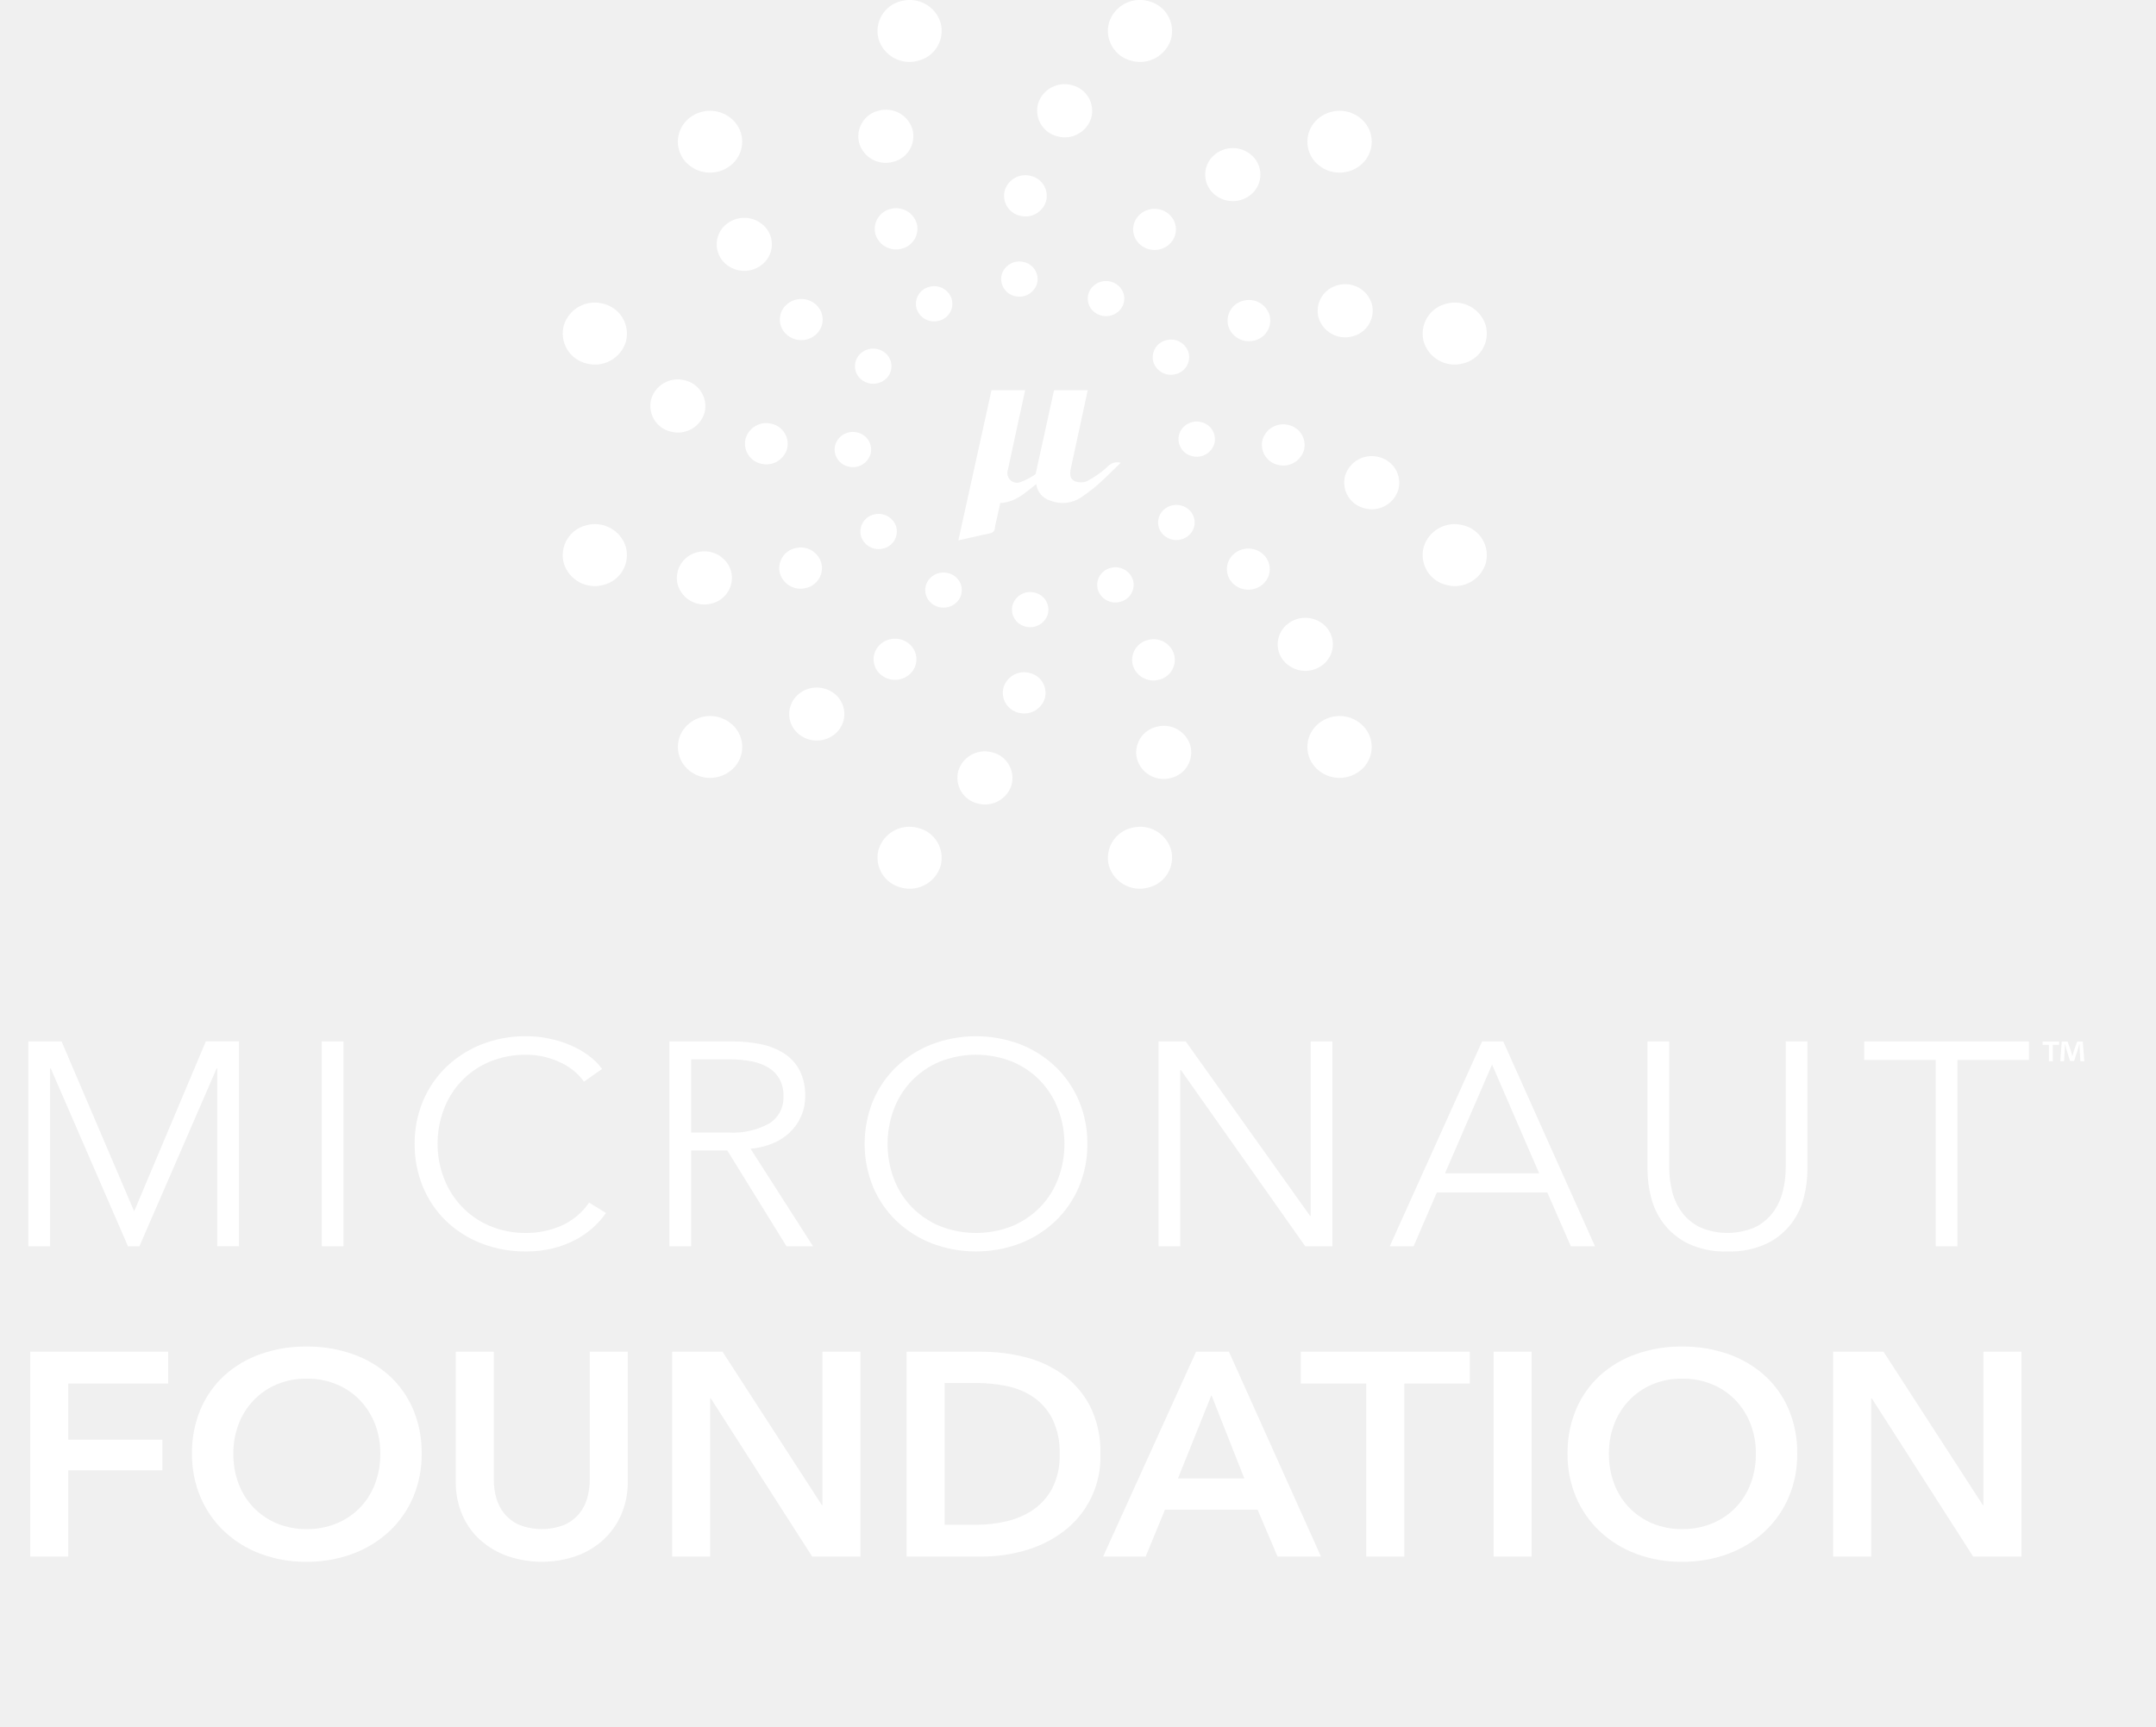
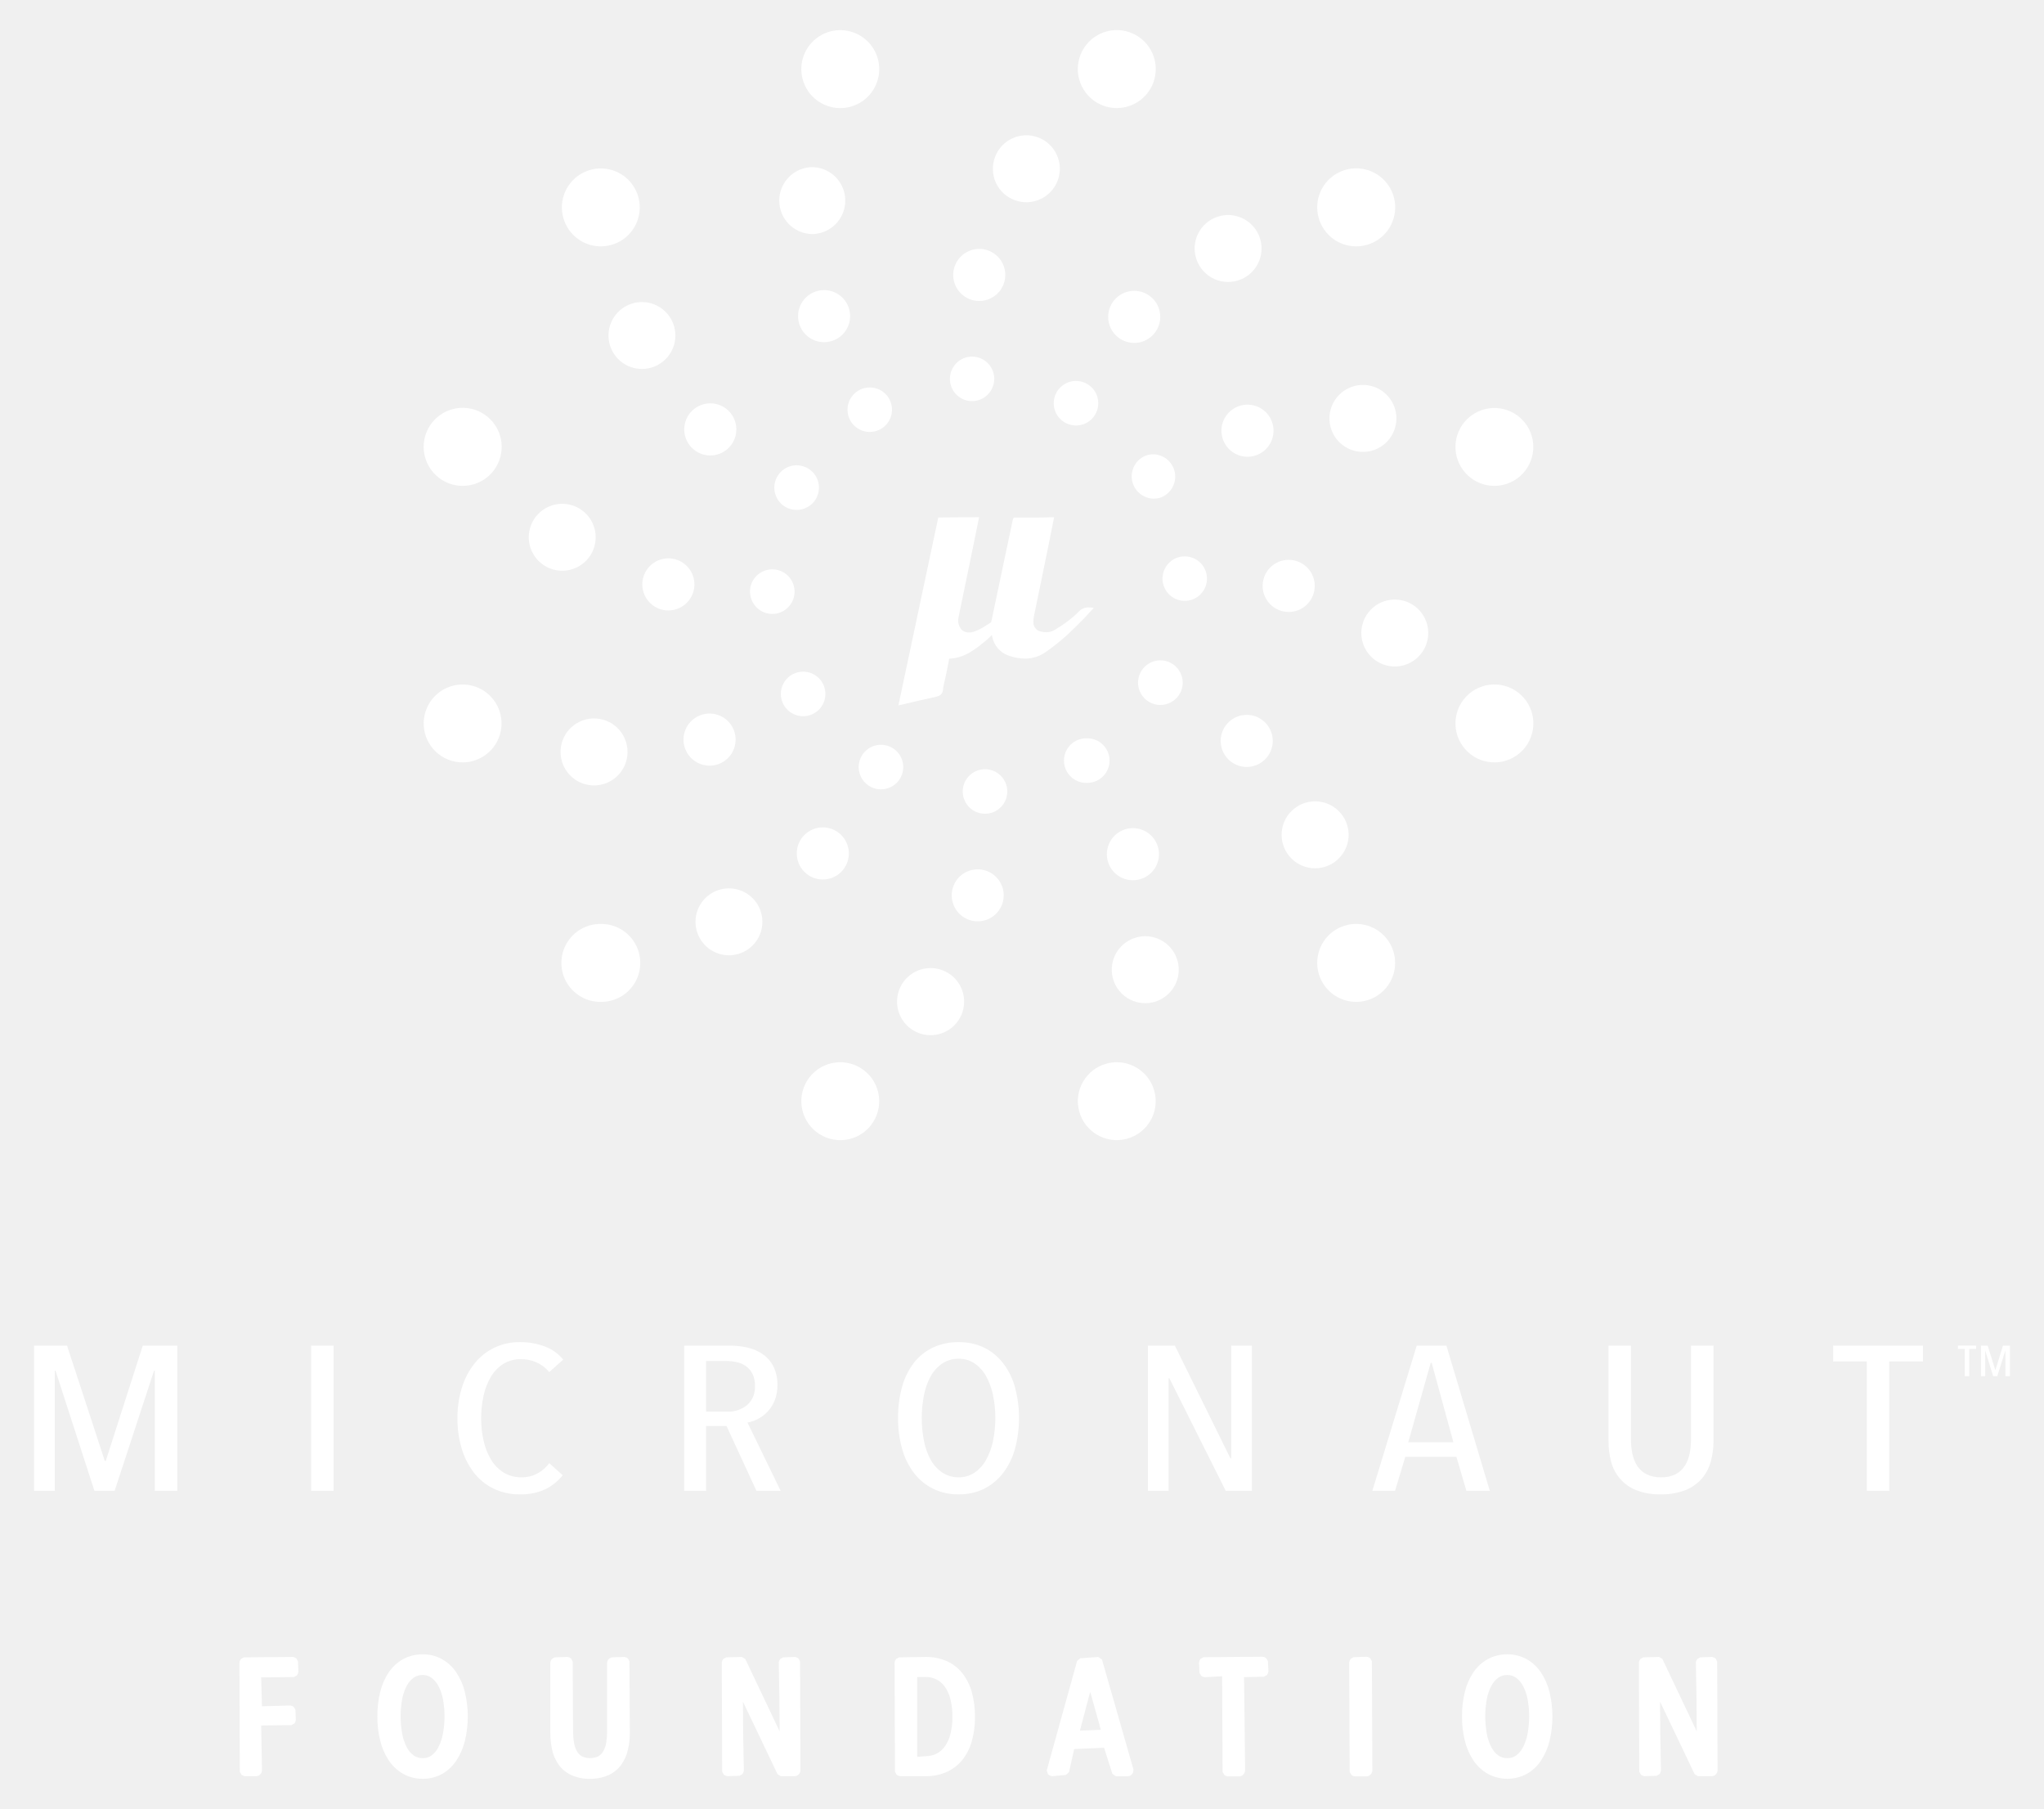
- <svg xmlns="http://www.w3.org/2000/svg" viewBox="0 0 357.197 286.064">
-   <path d="M22.2,200.673h.05l11.85-28.1h5.5v33.946H36V177.035h-.1L23.1,206.522H21.2L8.4,177.035H8.3v29.487H4.7V172.576h5.5Z" style="fill:#fff" />
-   <path d="M56.9,206.522H53.3V172.576h3.6Z" style="fill:#fff" />
-   <path d="M100.4,201.008a14.412,14.412,0,0,1-2.174,2.448,14.231,14.231,0,0,1-2.951,2.03,16.925,16.925,0,0,1-3.7,1.388,18.043,18.043,0,0,1-4.425.51,19.992,19.992,0,0,1-7.4-1.341,17.573,17.573,0,0,1-5.85-3.716,16.885,16.885,0,0,1-3.825-5.634,18.192,18.192,0,0,1-1.375-7.144,17.908,17.908,0,0,1,1.4-7.144,16.99,16.99,0,0,1,3.875-5.634,17.924,17.924,0,0,1,5.849-3.716,19.66,19.66,0,0,1,7.325-1.341,18.742,18.742,0,0,1,3.826.389,18.494,18.494,0,0,1,3.524,1.1,15.093,15.093,0,0,1,3,1.7,10.137,10.137,0,0,1,2.25,2.236l-3,2.11a8.7,8.7,0,0,0-1.475-1.63,10.045,10.045,0,0,0-2.174-1.438,13.987,13.987,0,0,0-2.726-1.007,12.569,12.569,0,0,0-3.175-.384,15.242,15.242,0,0,0-6.175,1.194A13.735,13.735,0,0,0,73.5,183.91a15.974,15.974,0,0,0-1,5.639,15.643,15.643,0,0,0,1.025,5.64,14.3,14.3,0,0,0,2.925,4.706,13.867,13.867,0,0,0,4.625,3.227,15.1,15.1,0,0,0,6.125,1.194,14.361,14.361,0,0,0,5.8-1.2,10.883,10.883,0,0,0,4.6-3.836Z" style="fill:#fff" />
-   <path d="M114.5,206.522h-3.6V172.576h10.4a23.01,23.01,0,0,1,4.825.479,11.174,11.174,0,0,1,3.851,1.559,7.454,7.454,0,0,1,2.524,2.805,9.036,9.036,0,0,1,.9,4.219,8.126,8.126,0,0,1-.7,3.405,8.4,8.4,0,0,1-1.9,2.66,9.129,9.129,0,0,1-2.85,1.8,12.786,12.786,0,0,1-3.6.863L134.7,206.522h-4.4l-9.8-15.87h-6Zm0-18.843h6.25a12.412,12.412,0,0,0,6.7-1.51,5.027,5.027,0,0,0,2.35-4.531,5.682,5.682,0,0,0-.65-2.829,5.2,5.2,0,0,0-1.8-1.87,8.438,8.438,0,0,0-2.8-1.055,18.409,18.409,0,0,0-3.65-.336h-6.4Z" style="fill:#fff" />
-   <path d="M180.148,189.549a17.938,17.938,0,0,1-1.4,7.144,17.032,17.032,0,0,1-3.876,5.634,17.923,17.923,0,0,1-5.85,3.716,20.676,20.676,0,0,1-14.65,0,17.923,17.923,0,0,1-5.85-3.716,17,17,0,0,1-3.875-5.634,18.927,18.927,0,0,1,0-14.288,17.02,17.02,0,0,1,3.875-5.634,17.939,17.939,0,0,1,5.85-3.716,20.676,20.676,0,0,1,14.65,0,17.939,17.939,0,0,1,5.85,3.716,17.052,17.052,0,0,1,3.876,5.634A17.942,17.942,0,0,1,180.148,189.549Zm-3.8.024a16.025,16.025,0,0,0-1-5.649,13.742,13.742,0,0,0-7.525-7.945,16.269,16.269,0,0,0-12.25,0,13.742,13.742,0,0,0-7.525,7.945,16.453,16.453,0,0,0,0,11.3,13.735,13.735,0,0,0,2.9,4.692,14.037,14.037,0,0,0,4.625,3.207,16.282,16.282,0,0,0,12.25,0,14.037,14.037,0,0,0,4.625-3.207,13.735,13.735,0,0,0,2.9-4.692A16.012,16.012,0,0,0,176.347,189.573Z" style="fill:#fff" />
-   <path d="M217.047,201.488h.1V172.576h3.6v33.946h-4.5l-20.6-29.2h-.1v29.2h-3.6V172.576h4.5Z" style="fill:#fff" />
-   <path d="M234.2,206.522h-3.95l15.3-33.946h3.5l15.2,33.946h-4l-3.9-8.918h-18.3Zm5.2-12.083H255l-7.8-18.027Z" style="fill:#fff" />
-   <path d="M286.2,207.384a14.231,14.231,0,0,1-6.55-1.318,11.554,11.554,0,0,1-4.05-3.332,12.019,12.019,0,0,1-2.075-4.387,19.029,19.029,0,0,1-.575-4.483V172.576h3.6v20.905a16.007,16.007,0,0,0,.5,4,9.8,9.8,0,0,0,1.625,3.452,8.3,8.3,0,0,0,2.976,2.445,11.538,11.538,0,0,0,9.1,0,8.289,8.289,0,0,0,2.974-2.445,9.8,9.8,0,0,0,1.625-3.452,16.007,16.007,0,0,0,.5-4v-20.9h3.6v21.288a19.134,19.134,0,0,1-.575,4.483,12.037,12.037,0,0,1-2.076,4.387,11.5,11.5,0,0,1-4.074,3.332A14.269,14.269,0,0,1,286.2,207.384Z" style="fill:#fff" />
-   <path d="M324.3,206.522h-3.6V175.645H308.846v-3.069h27.3v3.069H324.3Z" style="fill:#fff" />
-   <path d="M5.008,224h22.85v5.274H11.309v9.3h15.6v5.082h-15.6v14.288h-6.3Z" style="fill:#fff" />
-   <path d="M31.809,240.878a18.311,18.311,0,0,1,1.424-7.36,16.162,16.162,0,0,1,3.951-5.587,17.625,17.625,0,0,1,6-3.548,22.285,22.285,0,0,1,7.575-1.246,22.65,22.65,0,0,1,7.65,1.246,17.878,17.878,0,0,1,6.05,3.548,16,16,0,0,1,3.975,5.587,18.311,18.311,0,0,1,1.425,7.36,18.053,18.053,0,0,1-1.425,7.263,16.722,16.722,0,0,1-3.975,5.657,18.162,18.162,0,0,1-6.05,3.693,21.554,21.554,0,0,1-7.65,1.318,21.209,21.209,0,0,1-7.575-1.318,17.91,17.91,0,0,1-6-3.693,16.9,16.9,0,0,1-3.951-5.657A18.053,18.053,0,0,1,31.809,240.878Zm6.849,0a13.86,13.86,0,0,0,.875,5.009,11.589,11.589,0,0,0,2.5,3.956,11.468,11.468,0,0,0,3.85,2.613,12.578,12.578,0,0,0,4.925.935,12.764,12.764,0,0,0,4.95-.935,11.4,11.4,0,0,0,3.875-2.613,11.589,11.589,0,0,0,2.5-3.956,13.86,13.86,0,0,0,.875-5.009,13.408,13.408,0,0,0-.875-4.891,11.84,11.84,0,0,0-2.475-3.932,11.447,11.447,0,0,0-3.85-2.637,12.634,12.634,0,0,0-5-.959,12.452,12.452,0,0,0-4.975.959,11.514,11.514,0,0,0-3.825,2.637,11.84,11.84,0,0,0-2.475,3.932A13.408,13.408,0,0,0,38.658,240.878Z" style="fill:#fff" />
-   <path d="M104.008,245.48a13.47,13.47,0,0,1-1.1,5.538,12.425,12.425,0,0,1-3,4.195,13.3,13.3,0,0,1-4.5,2.661,17.538,17.538,0,0,1-11.3,0,13.568,13.568,0,0,1-4.525-2.661,11.978,11.978,0,0,1-3-4.195,13.73,13.73,0,0,1-1.075-5.538V224h6.3v21.24a11.112,11.112,0,0,0,.4,2.949,7.111,7.111,0,0,0,1.325,2.613,6.8,6.8,0,0,0,2.45,1.87,10.27,10.27,0,0,0,7.55,0,6.814,6.814,0,0,0,2.45-1.87,7.111,7.111,0,0,0,1.325-2.613,11.112,11.112,0,0,0,.4-2.949V224h6.3Z" style="fill:#fff" />
-   <path d="M111.357,224h8.351l16.449,25.412h.1V224h6.3v33.946h-8l-16.8-26.227h-.1v26.227h-6.3Z" style="fill:#fff" />
-   <path d="M150.207,224h12.55a28.96,28.96,0,0,1,6.95.863,18.371,18.371,0,0,1,6.3,2.852,15.125,15.125,0,0,1,4.55,5.227,16.721,16.721,0,0,1,1.75,8.031,15.37,15.37,0,0,1-6.3,12.946,19.355,19.355,0,0,1-6.3,3.045,25.619,25.619,0,0,1-6.95.982h-12.55Zm11.55,28.672a22.3,22.3,0,0,0,4.9-.551,13.026,13.026,0,0,0,4.425-1.87,10.084,10.084,0,0,0,3.225-3.573,11.664,11.664,0,0,0,1.25-5.7,12.41,12.41,0,0,0-1.25-5.945,9.786,9.786,0,0,0-3.225-3.6,12.3,12.3,0,0,0-4.425-1.773,25.518,25.518,0,0,0-4.9-.48h-5.25v23.494Z" style="fill:#fff" />
-   <path d="M198.158,224h5.449l15.25,33.946h-7.2l-3.3-7.768h-15.35l-3.2,7.768h-7.05Zm8,21-5.451-13.809L195.158,245Z" style="fill:#fff" />
-   <path d="M226.357,229.274h-10.85V224h28v5.274h-10.85v28.672h-6.3Z" style="fill:#fff" />
-   <path d="M247.457,224h6.3v33.946h-6.3Z" style="fill:#fff" />
-   <path d="M259.707,240.878a18.311,18.311,0,0,1,1.424-7.36,16.162,16.162,0,0,1,3.951-5.587,17.62,17.62,0,0,1,6-3.548,22.273,22.273,0,0,1,7.575-1.246,22.656,22.656,0,0,1,7.649,1.246,17.878,17.878,0,0,1,6.05,3.548,16.016,16.016,0,0,1,3.976,5.587,18.328,18.328,0,0,1,1.424,7.36,18.07,18.07,0,0,1-1.424,7.263,16.739,16.739,0,0,1-3.976,5.657,18.162,18.162,0,0,1-6.05,3.693,21.56,21.56,0,0,1-7.649,1.318,21.2,21.2,0,0,1-7.575-1.318,17.905,17.905,0,0,1-6-3.693,16.9,16.9,0,0,1-3.951-5.657A18.053,18.053,0,0,1,259.707,240.878Zm6.849,0a13.86,13.86,0,0,0,.875,5.009,11.589,11.589,0,0,0,2.5,3.956,11.452,11.452,0,0,0,3.851,2.613,12.574,12.574,0,0,0,4.925.935,12.762,12.762,0,0,0,4.949-.935,11.4,11.4,0,0,0,3.875-2.613,11.589,11.589,0,0,0,2.5-3.956,13.86,13.86,0,0,0,.875-5.009,13.408,13.408,0,0,0-.875-4.891,11.84,11.84,0,0,0-2.475-3.932,11.443,11.443,0,0,0-3.849-2.637,12.634,12.634,0,0,0-5-.959,12.453,12.453,0,0,0-4.976.959,11.5,11.5,0,0,0-3.824,2.637,11.826,11.826,0,0,0-2.476,3.932A13.408,13.408,0,0,0,266.556,240.878Z" style="fill:#fff" />
-   <path d="M303.707,224h8.349l16.45,25.412h.1V224h6.3v33.946h-8l-16.8-26.227h-.1v26.227h-6.3Z" style="fill:#fff" />
-   <path d="M341.147,172.6v.539H340.1v2.723h-.647v-2.723h-1.044V172.6Zm3.526,3.262-.12-1.919c-.011-.252-.011-.564-.023-.911h-.036c-.084.288-.18.672-.277.972l-.587,1.81h-.672l-.587-1.859c-.06-.251-.157-.635-.228-.923h-.036c0,.3-.012.611-.024.911l-.121,1.919h-.623l.24-3.262h.971l.564,1.595c.072.252.133.492.217.828h.011c.084-.3.156-.576.228-.816l.563-1.607h.936l.252,3.262Z" style="fill:#fff" />
-   <path d="M199.045,69.96a3.035,3.035,0,0,0-3.7,2.054,2.9,2.9,0,0,0,2.138,3.566,3.036,3.036,0,0,0,3.706-2.057A2.9,2.9,0,0,0,199.045,69.96Z" style="fill:#fff" />
-   <path d="M193.213,56.374a2.915,2.915,0,0,0-2.142,3.572A3.045,3.045,0,0,0,194.78,62a2.9,2.9,0,0,0,2.141-3.564A3.048,3.048,0,0,0,193.213,56.374Z" style="fill:#fff" />
-   <path d="M181.1,51.54a3.116,3.116,0,0,0,4.282,0,2.831,2.831,0,0,0,0-4.118,3.109,3.109,0,0,0-4.279,0A2.833,2.833,0,0,0,181.1,51.54Z" style="fill:#fff" />
-   <path d="M168.1,49.056A3.047,3.047,0,0,0,171.809,47a2.9,2.9,0,0,0-2.142-3.566,3.041,3.041,0,0,0-3.706,2.059A2.906,2.906,0,0,0,168.1,49.056Z" style="fill:#fff" />
-   <path d="M153.981,47.531a2.9,2.9,0,0,0-2.14,3.567,3.046,3.046,0,0,0,3.708,2.059,2.905,2.905,0,0,0,2.139-3.57A3.04,3.04,0,0,0,153.981,47.531Z" style="fill:#fff" />
-   <path d="M146.81,62.744a2.837,2.837,0,0,0,0-4.12,3.112,3.112,0,0,0-4.284,0,2.833,2.833,0,0,0,0,4.115A3.119,3.119,0,0,0,146.81,62.744Z" style="fill:#fff" />
-   <path d="M144.225,75.247a2.9,2.9,0,0,0-2.138-3.566,3.042,3.042,0,0,0-3.71,2.06,2.9,2.9,0,0,0,2.141,3.566A3.038,3.038,0,0,0,144.225,75.247Z" style="fill:#fff" />
-   <path d="M146.349,90.889a2.9,2.9,0,0,0,2.14-3.567,3.037,3.037,0,0,0-3.708-2.059,2.9,2.9,0,0,0-2.14,3.568A3.05,3.05,0,0,0,146.349,90.889Z" style="fill:#fff" />
-   <path d="M158.456,95.724a3.114,3.114,0,0,0-4.28,0,2.836,2.836,0,0,0,0,4.119,3.112,3.112,0,0,0,4.28,0A2.832,2.832,0,0,0,158.456,95.724Z" style="fill:#fff" />
-   <path d="M171.463,98.21a3.044,3.044,0,0,0-3.707,2.057,2.9,2.9,0,0,0,2.141,3.566,3.039,3.039,0,0,0,3.7-2.057A2.9,2.9,0,0,0,171.463,98.21Z" style="fill:#fff" />
-   <path d="M185.583,99.733a2.9,2.9,0,0,0,2.139-3.567,3.039,3.039,0,0,0-3.709-2.055,2.9,2.9,0,0,0-2.137,3.563A3.037,3.037,0,0,0,185.583,99.733Z" style="fill:#fff" />
-   <path d="M192.755,84.52a2.834,2.834,0,0,0,0,4.119,3.11,3.11,0,0,0,4.282,0,2.836,2.836,0,0,0,0-4.12A3.115,3.115,0,0,0,192.755,84.52Z" style="fill:#fff" />
-   <path d="M209.178,72.849a3.4,3.4,0,0,0,2.507,4.175,3.559,3.559,0,0,0,4.343-2.411,3.4,3.4,0,0,0-2.509-4.179A3.566,3.566,0,0,0,209.178,72.849Z" style="fill:#fff" />
-   <path d="M206,49.832a3.4,3.4,0,0,0-2.511,4.179,3.568,3.568,0,0,0,4.342,2.413,3.4,3.4,0,0,0,2.51-4.177A3.559,3.559,0,0,0,206,49.832Z" style="fill:#fff" />
-   <path d="M188.772,35.6a3.323,3.323,0,0,0,0,4.826,3.647,3.647,0,0,0,5.015,0,3.327,3.327,0,0,0,0-4.826A3.657,3.657,0,0,0,188.772,35.6Z" style="fill:#fff" />
-   <path d="M168.967,35.745a3.564,3.564,0,0,0,4.345-2.413,3.4,3.4,0,0,0-2.51-4.177,3.564,3.564,0,0,0-4.344,2.414A3.4,3.4,0,0,0,168.967,35.745Z" style="fill:#fff" />
-   <path d="M147.543,34.625a3.4,3.4,0,0,0-2.508,4.177,3.567,3.567,0,0,0,4.343,2.412,3.4,3.4,0,0,0,2.506-4.181A3.561,3.561,0,0,0,147.543,34.625Z" style="fill:#fff" />
-   <path d="M135.257,55.366a3.317,3.317,0,0,0,0-4.823,3.649,3.649,0,0,0-5.016,0,3.315,3.315,0,0,0,0,4.821A3.645,3.645,0,0,0,135.257,55.366Z" style="fill:#fff" />
-   <path d="M130.386,74.417a3.407,3.407,0,0,0-2.506-4.181,3.566,3.566,0,0,0-4.344,2.415,3.4,3.4,0,0,0,2.506,4.178A3.565,3.565,0,0,0,130.386,74.417Z" style="fill:#fff" />
-   <path d="M133.564,97.435a3.4,3.4,0,0,0,2.5-4.18,3.56,3.56,0,0,0-4.339-2.413,3.4,3.4,0,0,0-2.511,4.178A3.572,3.572,0,0,0,133.564,97.435Z" style="fill:#fff" />
-   <path d="M150.788,111.663a3.321,3.321,0,0,0,0-4.826,3.65,3.65,0,0,0-5.017,0,3.321,3.321,0,0,0,0,4.824A3.651,3.651,0,0,0,150.788,111.663Z" style="fill:#fff" />
-   <path d="M170.6,111.521a3.558,3.558,0,0,0-4.345,2.412,3.4,3.4,0,0,0,2.507,4.178,3.565,3.565,0,0,0,4.345-2.412A3.4,3.4,0,0,0,170.6,111.521Z" style="fill:#fff" />
-   <path d="M190.187,106.055a3.4,3.4,0,0,0-2.509,4.175,3.563,3.563,0,0,0,4.344,2.411,3.4,3.4,0,0,0,2.506-4.176A3.55,3.55,0,0,0,190.187,106.055Z" style="fill:#fff" />
-   <path d="M204.306,91.9a3.324,3.324,0,0,0,0,4.824,3.653,3.653,0,0,0,5.02,0,3.317,3.317,0,0,0,0-4.822A3.649,3.649,0,0,0,204.306,91.9Z" style="fill:#fff" />
-   <path d="M228.446,75.739a4.6,4.6,0,0,0-5.6,3.112,4.386,4.386,0,0,0,3.234,5.386,4.591,4.591,0,0,0,5.595-3.114A4.38,4.38,0,0,0,228.446,75.739Z" style="fill:#fff" />
-   <path d="M221.681,47.25a4.384,4.384,0,0,0-3.235,5.382,4.6,4.6,0,0,0,5.6,3.112,4.38,4.38,0,0,0,3.231-5.386A4.592,4.592,0,0,0,221.681,47.25Z" style="fill:#fff" />
-   <path d="M207.476,32.043a4.278,4.278,0,0,0,0-6.215,4.7,4.7,0,0,0-6.466,0,4.281,4.281,0,0,0,0,6.218A4.7,4.7,0,0,0,207.476,32.043Z" style="fill:#fff" />
-   <path d="M175.205,22.6a4.594,4.594,0,0,0,5.6-3.111,4.377,4.377,0,0,0-3.232-5.381,4.591,4.591,0,0,0-5.6,3.107A4.379,4.379,0,0,0,175.205,22.6Z" style="fill:#fff" />
-   <path d="M147.946,26.827a4.377,4.377,0,0,0,3.232-5.385,4.593,4.593,0,0,0-5.6-3.107,4.384,4.384,0,0,0-3.233,5.384A4.589,4.589,0,0,0,147.946,26.827Z" style="fill:#fff" />
-   <path d="M126.538,37.382a4.7,4.7,0,0,0-6.463,0,4.281,4.281,0,0,0,0,6.219,4.706,4.706,0,0,0,6.464,0A4.273,4.273,0,0,0,126.538,37.382Z" style="fill:#fff" />
-   <path d="M116.722,68.416a4.391,4.391,0,0,0-3.234-5.386,4.594,4.594,0,0,0-5.6,3.107,4.382,4.382,0,0,0,3.232,5.387A4.6,4.6,0,0,0,116.722,68.416Z" style="fill:#fff" />
-   <path d="M117.885,100.018a4.393,4.393,0,0,0,3.234-5.387,4.6,4.6,0,0,0-5.605-3.11,4.384,4.384,0,0,0-3.231,5.386A4.606,4.606,0,0,0,117.885,100.018Z" style="fill:#fff" />
-   <path d="M132.086,115.216a4.282,4.282,0,0,0,0,6.219,4.706,4.706,0,0,0,6.465,0,4.288,4.288,0,0,0,0-6.221A4.714,4.714,0,0,0,132.086,115.216Z" style="fill:#fff" />
-   <path d="M164.359,124.663a4.6,4.6,0,0,0-5.6,3.11,4.386,4.386,0,0,0,3.236,5.386,4.6,4.6,0,0,0,5.6-3.107A4.384,4.384,0,0,0,164.359,124.663Z" style="fill:#fff" />
-   <path d="M191.615,120.437a4.378,4.378,0,0,0-3.233,5.38,4.6,4.6,0,0,0,5.6,3.111,4.378,4.378,0,0,0,3.228-5.383A4.583,4.583,0,0,0,191.615,120.437Z" style="fill:#fff" />
-   <path d="M219.489,103.666a4.707,4.707,0,0,0-6.466,0,4.279,4.279,0,0,0,0,6.218,4.7,4.7,0,0,0,6.465,0A4.279,4.279,0,0,0,219.489,103.666Z" style="fill:#fff" />
-   <path d="M242.394,87.038a5.356,5.356,0,0,0-6.529,3.623,5.109,5.109,0,0,0,3.771,6.279,5.357,5.357,0,0,0,6.529-3.628A5.107,5.107,0,0,0,242.394,87.038Z" style="fill:#fff" />
-   <path d="M242.394,60.23a5.106,5.106,0,0,0,3.764-6.279,5.353,5.353,0,0,0-6.524-3.625,5.106,5.106,0,0,0-3.768,6.279A5.359,5.359,0,0,0,242.394,60.23Z" style="fill:#fff" />
-   <path d="M225.7,27.109a4.988,4.988,0,0,0,0-7.251,5.481,5.481,0,0,0-7.535,0,4.982,4.982,0,0,0,0,7.248A5.48,5.48,0,0,0,225.7,27.109Z" style="fill:#fff" />
-   <path d="M187.487,10.079a5.355,5.355,0,0,0,6.528-3.624,5.111,5.111,0,0,0-3.769-6.28A5.359,5.359,0,0,0,183.719,3.8,5.111,5.111,0,0,0,187.487,10.079Z" style="fill:#fff" />
-   <path d="M152.075,10.077a5.11,5.11,0,0,0,3.77-6.278,5.355,5.355,0,0,0-6.53-3.618,5.1,5.1,0,0,0-3.767,6.274A5.352,5.352,0,0,0,152.075,10.077Z" style="fill:#fff" />
-   <path d="M121.4,27.109a4.989,4.989,0,0,0,0-7.252,5.484,5.484,0,0,0-7.536,0,4.99,4.99,0,0,0,0,7.251A5.486,5.486,0,0,0,121.4,27.109Z" style="fill:#fff" />
-   <path d="M99.931,50.326A5.357,5.357,0,0,0,93.4,53.951a5.114,5.114,0,0,0,3.772,6.279,5.358,5.358,0,0,0,6.527-3.625A5.108,5.108,0,0,0,99.931,50.326Z" style="fill:#fff" />
-   <path d="M97.172,87.038A5.1,5.1,0,0,0,93.4,93.316a5.363,5.363,0,0,0,6.528,3.624,5.1,5.1,0,0,0,3.765-6.279A5.346,5.346,0,0,0,97.172,87.038Z" style="fill:#fff" />
-   <path d="M113.871,120.158a4.988,4.988,0,0,0,0,7.25,5.489,5.489,0,0,0,7.539,0,4.986,4.986,0,0,0,0-7.247A5.474,5.474,0,0,0,113.871,120.158Z" style="fill:#fff" />
-   <path d="M152.074,137.188a5.353,5.353,0,0,0-6.528,3.624,5.108,5.108,0,0,0,3.769,6.275,5.348,5.348,0,0,0,6.526-3.62A5.1,5.1,0,0,0,152.074,137.188Z" style="fill:#fff" />
-   <path d="M187.487,137.19a5.1,5.1,0,0,0-3.767,6.275,5.345,5.345,0,0,0,6.526,3.619,5.108,5.108,0,0,0,3.769-6.275A5.349,5.349,0,0,0,187.487,137.19Z" style="fill:#fff" />
-   <path d="M218.16,120.16a4.978,4.978,0,0,0,0,7.245,5.48,5.48,0,0,0,7.536,0,4.983,4.983,0,0,0,0-7.247A5.468,5.468,0,0,0,218.16,120.16Z" style="fill:#fff" />
-   <path d="M185.677,76.688a2.107,2.107,0,0,0-2,.469,13.679,13.679,0,0,1-1.683,1.4,18.022,18.022,0,0,1-1.727,1.089,2.493,2.493,0,0,1-1.86.192,1.265,1.265,0,0,1-1.095-1.315,3.592,3.592,0,0,1,.064-.74c.65-3.036,2.537-11.76,2.836-13.125h-5.547c-.036.113-.082.219-.108.329q-1.451,6.623-2.909,13.24c-.035.153-.074.368-.185.43a11.488,11.488,0,0,1-2.3,1.2,1.6,1.6,0,0,1-2.217-1.84c.019-.163,2.606-12.014,2.9-13.359H164.27c-1.826,8.279-3.651,16.556-5.492,24.886.234-.045,3.549-.828,5.083-1.128.62-.122.923-.364.971-.973a9.845,9.845,0,0,1,.261-1.264c.213-.949.421-1.9.627-2.826,2.547-.106,4.16-1.73,5.957-3.129a3.317,3.317,0,0,0,2.365,2.75,5.509,5.509,0,0,0,5-.5,30.163,30.163,0,0,0,2.99-2.293C183.268,79.072,184.424,77.89,185.677,76.688Z" style="fill:#fff" />
+ <svg xmlns="http://www.w3.org/2000/svg" viewBox="0 0 339.072 300">
+   <path d="M192.97,95.01a3.688,3.688,0,1,0,3.564-2.738A3.668,3.668,0,0,0,192.97,95.01Z" style="fill:#fff" />
+   <path d="M190.457,75.432a3.7,3.7,0,0,0,.954,7.268h0a3.665,3.665,0,0,0,.958-.127,3.7,3.7,0,0,0-1.913-7.141Z" style="fill:#fff" />
+   <path d="M175.883,69.486a3.694,3.694,0,1,0-1.083-2.615A3.677,3.677,0,0,0,175.883,69.486Z" style="fill:#fff" />
+   <path d="M160.287,66.4a3.691,3.691,0,0,0,.956.126h0a3.7,3.7,0,0,0,3.2-5.545,3.708,3.708,0,0,0-3.2-1.847,3.7,3.7,0,0,0-.952,7.266Z" style="fill:#fff" />
+   <path d="M143.322,64.382a3.69,3.69,0,1,0,.961-.127A3.7,3.7,0,0,0,143.322,64.382Z" style="fill:#fff" />
+   <path d="M132.149,84.566a3.7,3.7,0,1,0-2.614-1.084A3.672,3.672,0,0,0,132.149,84.566Z" style="fill:#fff" />
+   <path d="M127.146,101.692a3.7,3.7,0,1,0-2.612-4.528A3.732,3.732,0,0,0,127.146,101.692Z" style="fill:#fff" />
+   <path d="M132.27,111.516a3.695,3.695,0,1,0,.959-.126A3.7,3.7,0,0,0,132.27,111.516Z" style="fill:#fff" />
+   <path d="M148.755,124.6a3.695,3.695,0,1,0,0,5.225A3.7,3.7,0,0,0,148.755,124.6Z" style="fill:#fff" />
+   <path d="M162.444,134.832a3.7,3.7,0,0,0,4.524-2.615,3.694,3.694,0,1,0-4.524,2.615Z" style="fill:#fff" />
+   <path d="M180.37,122.443a3.7,3.7,0,1,0-.007,7.392,3.693,3.693,0,0,0,3.569-4.656A3.694,3.694,0,0,0,180.37,122.443Z" style="fill:#fff" />
+   <path d="M195.107,110.6a3.7,3.7,0,1,0,0,5.228A3.686,3.686,0,0,0,195.107,110.6Z" style="fill:#fff" />
+   <path d="M209.6,96.054a4.325,4.325,0,0,0,4.173,5.437h0a4.323,4.323,0,1,0-4.174-5.437Z" style="fill:#fff" />
+   <path d="M205.82,67.256a4.321,4.321,0,0,0,1.116,8.494h0a4.321,4.321,0,1,0-1.117-8.494Z" style="fill:#fff" />
+   <path d="M188.15,48.231a4.32,4.32,0,0,0,0,8.64h0a4.32,4.32,0,1,0,0-8.64Z" style="fill:#fff" />
+   <path d="M161.326,49.769a4.32,4.32,0,1,0-3.054-5.289A4.311,4.311,0,0,0,161.326,49.769Z" style="fill:#fff" />
+   <path d="M140.875,51.309a4.318,4.318,0,1,0-3.053,5.292A4.319,4.319,0,0,0,140.875,51.309Z" style="fill:#fff" />
+   <path d="M117.83,75.533a4.321,4.321,0,1,0-3.056-1.265A4.293,4.293,0,0,0,117.83,75.533Z" style="fill:#fff" />
+   <path d="M115.046,98.04a4.321,4.321,0,1,0-4.171,3.2A4.337,4.337,0,0,0,115.046,98.04Z" style="fill:#fff" />
+   <path d="M117.706,126.982h0a4.322,4.322,0,1,0-4.174-3.2A4.346,4.346,0,0,0,117.707,126.982Z" style="fill:#fff" />
+   <path d="M136.493,145.857a4.281,4.281,0,0,0,3.051-1.263,4.321,4.321,0,1,0-7.374-3.055,4.319,4.319,0,0,0,4.323,4.318Z" style="fill:#fff" />
+   <path d="M158.024,147.374a4.312,4.312,0,1,0,4.167-3.2A4.3,4.3,0,0,0,158.024,147.374Z" style="fill:#fff" />
+   <path d="M187.936,145.981h0a4.321,4.321,0,1,0-4.172-3.2A4.294,4.294,0,0,0,187.937,145.981Z" style="fill:#fff" />
+   <path d="M206.814,118.555a4.319,4.319,0,1,0,3.054,1.265A4.292,4.292,0,0,0,206.814,118.555Z" style="fill:#fff" />
+   <path d="M226.015,103.548a5.55,5.55,0,1,0,10.167-1.34,5.5,5.5,0,0,0-3.367-2.585,5.54,5.54,0,0,0-6.8,3.925Z" style="fill:#fff" />
+   <path d="M226.1,63.839a5.553,5.553,0,1,0,5.355,4.115A5.541,5.541,0,0,0,226.1,63.839Z" style="fill:#fff" />
+   <path d="M203.723,46.759a5.55,5.55,0,1,0-3.924-1.626A5.508,5.508,0,0,0,203.723,46.759Z" style="fill:#fff" />
+   <path d="M168.822,33.35a5.552,5.552,0,1,0-3.925-6.8A5.525,5.525,0,0,0,168.822,33.35Z" style="fill:#fff" />
+   <path d="M134.664,38.822a5.585,5.585,0,0,0,1.44-.191,5.551,5.551,0,0,0-1.436-10.913,5.552,5.552,0,0,0,0,11.1Z" style="fill:#fff" />
+   <path d="M112.037,55.641a5.548,5.548,0,1,0-1.627,3.926A5.513,5.513,0,0,0,112.037,55.641Z" style="fill:#fff" />
+   <path d="M91.828,94.467a5.552,5.552,0,1,0-3.925-6.8,5.549,5.549,0,0,0,3.925,6.8Z" style="fill:#fff" />
+   <path d="M97.108,119.336a5.556,5.556,0,1,0,1.44-.189A5.556,5.556,0,0,0,97.108,119.336Z" style="fill:#fff" />
+   <path d="M120.92,147.329a5.549,5.549,0,1,0,3.925,1.624A5.522,5.522,0,0,0,120.92,147.329Z" style="fill:#fff" />
+   <path d="M154.376,160.548a5.566,5.566,0,1,0,1.442.191A5.559,5.559,0,0,0,154.376,160.548Z" style="fill:#fff" />
+   <path d="M189.972,166.37h0a5.551,5.551,0,1,0-1.435-10.91,5.55,5.55,0,0,0,1.435,10.91Z" style="fill:#fff" />
+   <path d="M222.081,134.521a5.553,5.553,0,1,0,0,7.854A5.52,5.52,0,0,0,222.081,134.521Z" style="fill:#fff" />
+   <path d="M246.229,126.217a6.462,6.462,0,1,0-4.569-7.914,6.458,6.458,0,0,0,4.569,7.914Z" style="fill:#fff" />
+   <path d="M247.9,80.578a6.5,6.5,0,0,0,1.672-.221,6.458,6.458,0,1,0-1.672.221Z" style="fill:#fff" />
+   <path d="M224.97,40.857a6.47,6.47,0,1,0-4.568-1.894A6.422,6.422,0,0,0,224.97,40.857Z" style="fill:#fff" />
+   <path d="M183.579,17.7a6.49,6.49,0,0,0,1.676.222h0a6.467,6.467,0,1,0-1.677-.222Z" style="fill:#fff" />
+   <path d="M139.384,17.926h0a6.463,6.463,0,1,0-6.236-4.791A6.456,6.456,0,0,0,139.385,17.926Z" style="fill:#fff" />
+   <path d="M99.672,40.856A6.46,6.46,0,1,0,95.1,38.964,6.407,6.407,0,0,0,99.672,40.856Z" style="fill:#fff" />
+   <path d="M75.068,80.355a6.5,6.5,0,0,0,1.678.223h0a6.472,6.472,0,1,0-1.679-.223Z" style="fill:#fff" />
+   <path d="M76.741,126.437a6.487,6.487,0,0,0,1.671-.22,6.459,6.459,0,1,0-1.671.22Z" style="fill:#fff" />
+   <path d="M99.67,153.231a6.463,6.463,0,1,0,0,12.925h0a6.463,6.463,0,1,0,0-12.925Z" style="fill:#fff" />
+   <path d="M141.06,176.386a6.454,6.454,0,0,0-7.914,4.567,6.463,6.463,0,0,0,4.574,7.911,6.442,6.442,0,0,0,7.909-4.561,6.458,6.458,0,0,0-4.569-7.917Z" style="fill:#fff" />
+   <path d="M191.493,180.951a6.463,6.463,0,0,0-6.231-4.787,6.538,6.538,0,0,0-1.682.224,6.457,6.457,0,1,0,7.913,4.563Z" style="fill:#fff" />
+   <path d="M229.539,164.262a6.464,6.464,0,1,0-4.573,1.892A6.421,6.421,0,0,0,229.539,164.262Z" style="fill:#fff" />
+   <path d="M180.091,102.287l.833-.926c.166-.168.324-.33.492-.5l-.039,0,.047-.053a5.564,5.564,0,0,0-.8-.068,2.111,2.111,0,0,0-1.65.672,17.079,17.079,0,0,1-2.017,1.737,21.093,21.093,0,0,1-2.069,1.353,2.576,2.576,0,0,1-1.318.35,3.535,3.535,0,0,1-.869-.115,1.507,1.507,0,0,1-1.272-1.586,4.535,4.535,0,0,1,.074-.911c.734-3.563,2.778-13.382,3.273-16.039l.077-.369h-.011l.01-.058-2.509.058h-4.154c-.011.033-.02.065-.031.1h-.065a2.718,2.718,0,0,0-.091.3l-3.5,16.579c-.035.169-.084.4-.187.458-.228.135-.454.278-.68.42a8.938,8.938,0,0,1-2.068,1.071,2.863,2.863,0,0,1-.828.134,1.679,1.679,0,0,1-1.289-.534,2.344,2.344,0,0,1-.473-1.836c.027-.22,2.724-13.066,3.337-16.257.04-.188.071-.337.093-.438h-.011l.011-.058-6.758.046-6.617,31.175s.552-.125,1.1-.256c1.371-.328,3.777-.9,5.095-1.168.815-.169,1.154-.525,1.211-1.271a7.241,7.241,0,0,1,.206-1.108l.109-.464.343-1.61.354-1.872c2.648-.115,4.5-1.672,6.293-3.177a6.319,6.319,0,0,0,.662-.627l.149-.124a4.164,4.164,0,0,0,2.871,3.45,8.368,8.368,0,0,0,2.61.458,5.867,5.867,0,0,0,3.449-1.1,35.671,35.671,0,0,0,3.6-2.868C178.105,104.307,179.086,103.309,180.091,102.287Z" style="fill:#fff" />
+   <polygon points="17.547 242.279 17.382 242.279 11.123 223.165 5.651 223.165 5.651 247.246 9.086 247.246 9.086 227.314 9.21 227.314 15.664 247.246 19.015 247.246 25.553 227.314 25.678 227.314 25.678 247.246 29.401 247.246 29.401 223.165 23.682 223.165 17.547 242.279" style="fill:#fff" />
+   <rect x="51.61" y="223.165" width="3.724" height="24.081" style="fill:#fff" />
+   <path d="M93.347,244.661l-2.234-2.007a5.849,5.849,0,0,1-1.883,1.667,5.328,5.328,0,0,1-2.71.68,5.494,5.494,0,0,1-2.958-.783,6.378,6.378,0,0,1-2.09-2.124,10.452,10.452,0,0,1-1.241-3.114,16.575,16.575,0,0,1-.414-3.775,16.816,16.816,0,0,1,.414-3.792,10.533,10.533,0,0,1,1.221-3.112,6.354,6.354,0,0,1,2.048-2.109,5.39,5.39,0,0,1,2.938-.782,6.317,6.317,0,0,1,2.565.527,5.778,5.778,0,0,1,2.11,1.616l2.317-2.075a7.236,7.236,0,0,0-3.062-2.177,11.351,11.351,0,0,0-4.1-.713,9.414,9.414,0,0,0-7.592,3.587,12.155,12.155,0,0,0-2.069,4,16.8,16.8,0,0,0-.723,5.033,17.051,17.051,0,0,0,.7,5.017,12.279,12.279,0,0,0,2.028,4,9.2,9.2,0,0,0,3.268,2.654,9.837,9.837,0,0,0,4.386.952,9.4,9.4,0,0,0,4.221-.867A8.228,8.228,0,0,0,93.347,244.661Z" style="fill:#fff" />
+   <path d="M125.486,247.246H129.5L124,235.92a6.051,6.051,0,0,0,3.31-1.786,6.025,6.025,0,0,0,1.193-1.853,6.494,6.494,0,0,0,.462-2.551,6.764,6.764,0,0,0-.623-3.027,5.469,5.469,0,0,0-1.7-2.041,7.206,7.206,0,0,0-2.511-1.14,12.609,12.609,0,0,0-3.049-.357h-7.592v24.081h3.642V236.5h3.393Zm-8.357-21.529h3.351a8.2,8.2,0,0,1,1.737.187,4.025,4.025,0,0,1,1.531.667,3.586,3.586,0,0,1,1.077,1.262,4.334,4.334,0,0,1,.413,2.014,3.95,3.95,0,0,1-1.283,3.16,5,5,0,0,1-3.393,1.11h-3.433Z" style="fill:#fff" />
+   <path d="M166.374,226.04a9.028,9.028,0,0,0-3.144-2.552,9.447,9.447,0,0,0-4.2-.9,9.808,9.808,0,0,0-4.282.9,8.709,8.709,0,0,0-3.165,2.552,11.517,11.517,0,0,0-1.945,3.979,18.787,18.787,0,0,0-.661,5.152,18.259,18.259,0,0,0,.682,5.154,11.8,11.8,0,0,0,1.986,4,9.08,9.08,0,0,0,3.165,2.585,9.43,9.43,0,0,0,4.22.918,9.3,9.3,0,0,0,4.2-.918,9.146,9.146,0,0,0,3.144-2.585,11.8,11.8,0,0,0,1.986-4,19.752,19.752,0,0,0,0-10.306A11.593,11.593,0,0,0,166.374,226.04Zm-1.655,12.975a10.871,10.871,0,0,1-1.159,3.129,6.187,6.187,0,0,1-1.9,2.091,4.6,4.6,0,0,1-2.628.766,4.766,4.766,0,0,1-2.689-.766,6.1,6.1,0,0,1-1.924-2.091,10.466,10.466,0,0,1-1.138-3.129,19.989,19.989,0,0,1,0-7.687,10.466,10.466,0,0,1,1.138-3.129,6.1,6.1,0,0,1,1.924-2.092,4.765,4.765,0,0,1,2.689-.765,4.6,4.6,0,0,1,2.628.765,6.181,6.181,0,0,1,1.9,2.092,10.871,10.871,0,0,1,1.159,3.129,18.944,18.944,0,0,1,0,7.687Z" style="fill:#fff" />
+   <polygon points="207.678 247.246 207.678 223.165 204.243 223.165 204.243 241.872 204.119 241.872 194.893 223.165 190.423 223.165 190.423 247.246 193.858 247.246 193.858 228.573 193.982 228.573 203.333 247.246 207.678 247.246" style="fill:#fff" />
+   <path d="M247.14,247.246l-7.2-24.081h-4.924l-7.365,24.081h3.766l1.7-5.647H241.6l1.655,5.647Zm-13.53-8.061,3.725-13.163h.164l3.6,13.163Z" style="fill:#fff" />
+   <path d="M279.589,247.127a7.087,7.087,0,0,0,2.711-1.9,7.35,7.35,0,0,0,1.489-2.807,12.517,12.517,0,0,0,.456-3.436V223.165H280.52v15.51a12.02,12.02,0,0,1-.228,2.364,5.893,5.893,0,0,1-.785,2.023A4.091,4.091,0,0,1,278,244.474a5,5,0,0,1-2.441.527,5.115,5.115,0,0,1-2.461-.527,4.053,4.053,0,0,1-1.531-1.412,5.914,5.914,0,0,1-.786-2.023,12.02,12.02,0,0,1-.228-2.364v-15.51h-3.723V238.98a13.045,13.045,0,0,0,.434,3.436,6.938,6.938,0,0,0,4.137,4.711,10.435,10.435,0,0,0,4.076.7A10.742,10.742,0,0,0,279.589,247.127Z" style="fill:#fff" />
+   <polygon points="304.094 225.784 309.68 225.784 309.68 247.246 313.402 247.246 313.402 225.784 318.988 225.784 318.988 223.165 304.094 223.165 304.094 225.784" style="fill:#fff" />
+   <polygon points="324.794 223.711 325.924 223.711 325.924 228.236 326.677 228.236 326.677 223.711 327.806 223.711 327.806 223.159 324.794 223.159 324.794 223.711" style="fill:#fff" />
+   <polygon points="332.264 223.159 331.024 227.189 330.99 227.189 329.725 223.159 328.618 223.159 328.618 228.236 329.313 228.236 329.313 224.034 329.338 224.034 330.643 228.236 331.321 228.236 332.643 224.034 332.668 224.034 332.668 228.236 333.421 228.236 333.421 223.159 332.264 223.159" style="fill:#fff" />
+   <polygon points="49.167 275.048 48.936 274.894 48.595 274.795 40.455 274.861 39.968 275.131 39.817 275.361 39.718 275.695 39.782 293.827 40.049 294.315 40.28 294.469 40.617 294.568 42.563 294.568 42.827 294.51 42.968 294.443 43.212 294.232 43.363 294.002 43.461 293.664 43.325 286.159 48.341 286.1 48.828 285.828 48.979 285.596 49.074 285.243 49.01 283.566 48.744 283.097 48.514 282.943 48.169 282.843 43.454 282.977 43.327 278.202 43.327 278.187 48.763 278.127 49.25 277.856 49.401 277.623 49.497 277.272 49.433 275.518 49.167 275.048" style="fill:#fff" />
+   <path d="M75.693,277.357a7.08,7.08,0,0,0-2.36-2.194,6.484,6.484,0,0,0-3.206-.8,6.66,6.66,0,0,0-3.273.8,7.087,7.087,0,0,0-2.375,2.194,10.073,10.073,0,0,0-1.414,3.26,16.568,16.568,0,0,0-.465,4.039,16.161,16.161,0,0,0,.481,4.071A10.222,10.222,0,0,0,64.523,292a7.127,7.127,0,0,0,2.389,2.2,6.527,6.527,0,0,0,3.215.8,6.461,6.461,0,0,0,3.207-.8,7.033,7.033,0,0,0,2.36-2.207,10.347,10.347,0,0,0,1.423-3.265,17.328,17.328,0,0,0,0-8.113A10.209,10.209,0,0,0,75.693,277.357Zm-2.214,10.17a8.264,8.264,0,0,1-.759,2.244,3.932,3.932,0,0,1-1.143,1.368,2.43,2.43,0,0,1-1.45.439,2.528,2.528,0,0,1-1.5-.443,3.856,3.856,0,0,1-1.151-1.364,8.285,8.285,0,0,1-.759-2.242,15.813,15.813,0,0,1,0-5.744,7.814,7.814,0,0,1,.757-2.207,3.893,3.893,0,0,1,1.152-1.348,2.541,2.541,0,0,1,1.5-.444,2.372,2.372,0,0,1,1.422.442,4.078,4.078,0,0,1,1.164,1.355,7.658,7.658,0,0,1,.766,2.2,15.743,15.743,0,0,1,0,5.742Z" style="fill:#fff" />
+   <path d="M104.154,275.048l-.232-.154-.352-.1-2.131.066-.474.27-.152.23-.1.333v11.451a11.458,11.458,0,0,1-.142,1.822,4.441,4.441,0,0,1-.466,1.414,2.351,2.351,0,0,1-.828.876,3.2,3.2,0,0,1-2.782.006,2.383,2.383,0,0,1-.821-.882,4.414,4.414,0,0,1-.466-1.426,11.422,11.422,0,0,1-.144-1.813L95,275.534l-.268-.486-.232-.154-.353-.1-2.13.066-.475.27-.151.23-.1.333v11.678a12.673,12.673,0,0,0,.3,2.829,6.761,6.761,0,0,0,1.094,2.476,5.416,5.416,0,0,0,2.086,1.711,7.076,7.076,0,0,0,3.085.612,7.218,7.218,0,0,0,3.092-.607,5.436,5.436,0,0,0,2.107-1.719,6.954,6.954,0,0,0,1.105-2.464,12.259,12.259,0,0,0,.319-2.84l-.064-11.836Z" style="fill:#fff" />
+   <polygon points="132.454 275.047 132.22 274.893 131.868 274.795 129.907 274.861 129.432 275.132 129.281 275.363 129.184 275.699 129.295 281.769 129.333 287.143 123.631 275.127 123.073 274.795 120.462 274.861 119.984 275.131 119.833 275.361 119.735 275.695 119.799 293.828 120.067 294.315 120.3 294.469 120.652 294.568 122.67 294.503 123.146 294.231 123.297 294 123.394 293.664 123.283 287.588 123.244 282.208 128.982 294.238 129.526 294.568 131.888 294.568 132.152 294.51 132.293 294.443 132.536 294.232 132.687 294.002 132.786 293.668 132.722 275.535 132.454 275.047" style="fill:#fff" />
+   <path d="M159.569,277.409a6.88,6.88,0,0,0-2.627-1.971,8.456,8.456,0,0,0-3.337-.643l-4.472.066-.483.27-.151.23-.1.334.064,18.132.267.488.231.154.337.1h4.288a8.4,8.4,0,0,0,3.328-.643,7.1,7.1,0,0,0,2.634-1.946,8.708,8.708,0,0,0,1.641-3.127,14.446,14.446,0,0,0,.544-4.144,14.616,14.616,0,0,0-.544-4.158A8.962,8.962,0,0,0,159.569,277.409Zm-1.95,10.333a5.919,5.919,0,0,1-.974,2.014,3.809,3.809,0,0,1-1.369,1.119,4.051,4.051,0,0,1-1.741.373l-1.342.116h-.049V278.117h1.414a3.979,3.979,0,0,1,1.72.374,3.78,3.78,0,0,1,1.368,1.118,5.951,5.951,0,0,1,.972,2.025,11.186,11.186,0,0,1,.374,3.074A10.969,10.969,0,0,1,157.619,287.742Z" style="fill:#fff" />
+   <path d="M182.175,274.8l-2.971.211-.526.444-5.042,18.172.21.621.255.2.428.125,2.291-.214.52-.468.851-3.824,4.965-.214,1.367,4.314.577.407h2.059l.3-.077.158-.092.254-.28.123-.285.026-.408L182.8,275.213Zm-2.3,12.19-.528.01h-.2l1.7-6.423,1.417,5.021.032.118.3,1.156Z" style="fill:#fff" />
+   <polygon points="210.055 275.008 209.803 274.849 209.476 274.757 199.639 274.839 199.144 275.12 198.985 275.375 198.895 275.724 198.977 277.432 199.258 277.904 199.511 278.063 199.853 278.154 202.646 277.998 202.735 277.995 202.812 293.86 203.093 294.355 203.343 294.514 203.668 294.606 205.614 294.606 205.886 294.545 206.058 294.46 206.3 294.243 206.458 293.992 206.549 293.665 206.375 278.143 209.68 278.072 210.167 277.789 210.325 277.535 210.415 277.188 210.334 275.48 210.055 275.008" style="fill:#fff" />
+   <polygon points="227.293 275.007 227.039 274.848 226.695 274.757 224.539 274.84 224.062 275.119 223.903 275.37 223.811 275.697 223.893 293.86 224.173 294.355 224.424 294.514 224.748 294.606 226.72 294.606 226.989 294.546 227.16 294.462 227.406 294.244 227.565 293.993 227.657 293.667 227.575 275.503 227.293 275.007" style="fill:#fff" />
+   <path d="M255.62,277.357a7.107,7.107,0,0,0-2.359-2.194,6.489,6.489,0,0,0-3.206-.8,6.642,6.642,0,0,0-3.271.8,7.064,7.064,0,0,0-2.38,2.194,10.05,10.05,0,0,0-1.412,3.259,16.518,16.518,0,0,0-.465,4.04,16.256,16.256,0,0,0,.479,4.071A10.38,10.38,0,0,0,244.447,292a7.157,7.157,0,0,0,2.394,2.2,6.844,6.844,0,0,0,6.422,0,6.99,6.99,0,0,0,2.358-2.207,10.379,10.379,0,0,0,1.423-3.264,17.328,17.328,0,0,0,0-8.113A10.209,10.209,0,0,0,255.62,277.357Zm-2.215,10.17a8.255,8.255,0,0,1-.758,2.244,3.948,3.948,0,0,1-1.14,1.368,2.441,2.441,0,0,1-1.452.439,2.519,2.519,0,0,1-1.5-.443,3.859,3.859,0,0,1-1.153-1.364,8.262,8.262,0,0,1-.76-2.244,15.861,15.861,0,0,1,0-5.742,7.813,7.813,0,0,1,.757-2.208,3.889,3.889,0,0,1,1.156-1.347,2.526,2.526,0,0,1,1.5-.444,2.393,2.393,0,0,1,1.424.442,4.092,4.092,0,0,1,1.16,1.355,7.643,7.643,0,0,1,.766,2.2,15.749,15.749,0,0,1,0,5.743Z" style="fill:#fff" />
+   <polygon points="284.589 275.047 284.355 274.893 284.002 274.795 282.044 274.861 281.573 275.128 281.419 275.359 281.32 275.699 281.43 281.768 281.468 287.141 275.767 275.127 275.209 274.795 272.597 274.859 272.122 275.127 271.968 275.358 271.869 275.695 271.933 293.827 272.202 294.316 272.436 294.47 272.789 294.568 274.806 294.503 275.277 294.235 275.431 294.004 275.531 293.664 275.42 287.589 275.381 282.21 281.117 294.238 281.661 294.568 284.023 294.568 284.284 294.514 284.425 294.447 284.669 294.236 284.823 294.005 284.922 293.668 284.857 275.536 284.589 275.047" style="fill:#fff" />
</svg>
